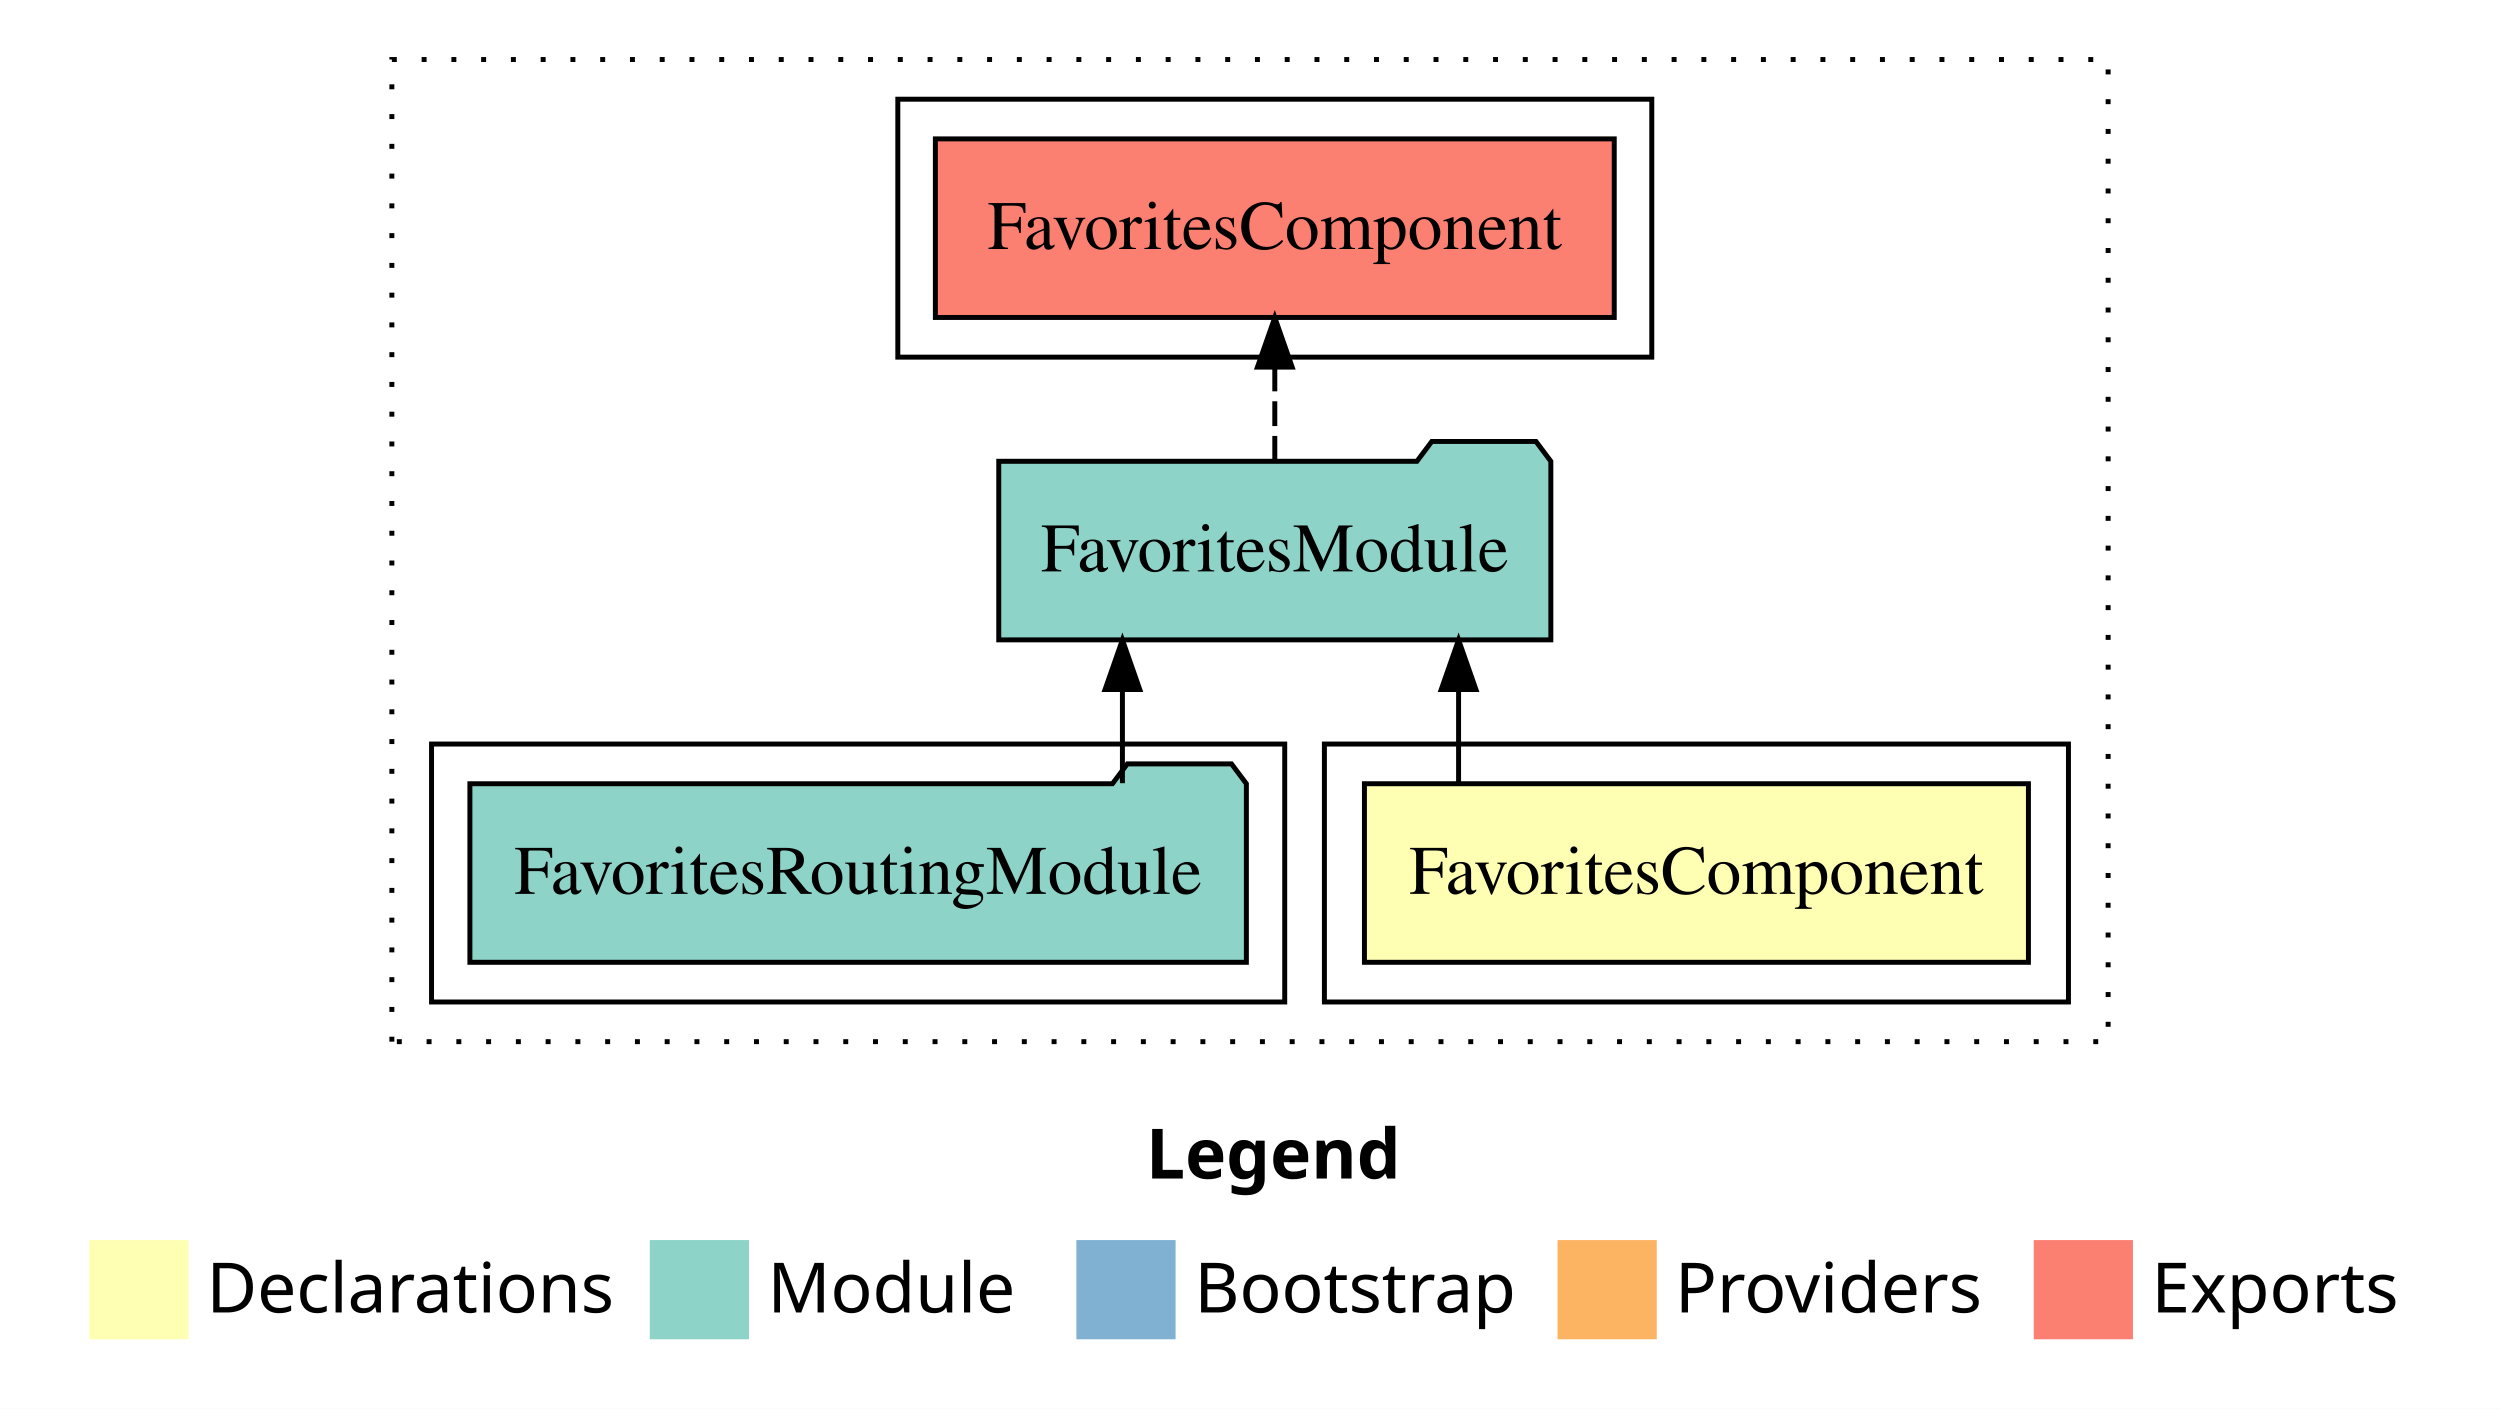
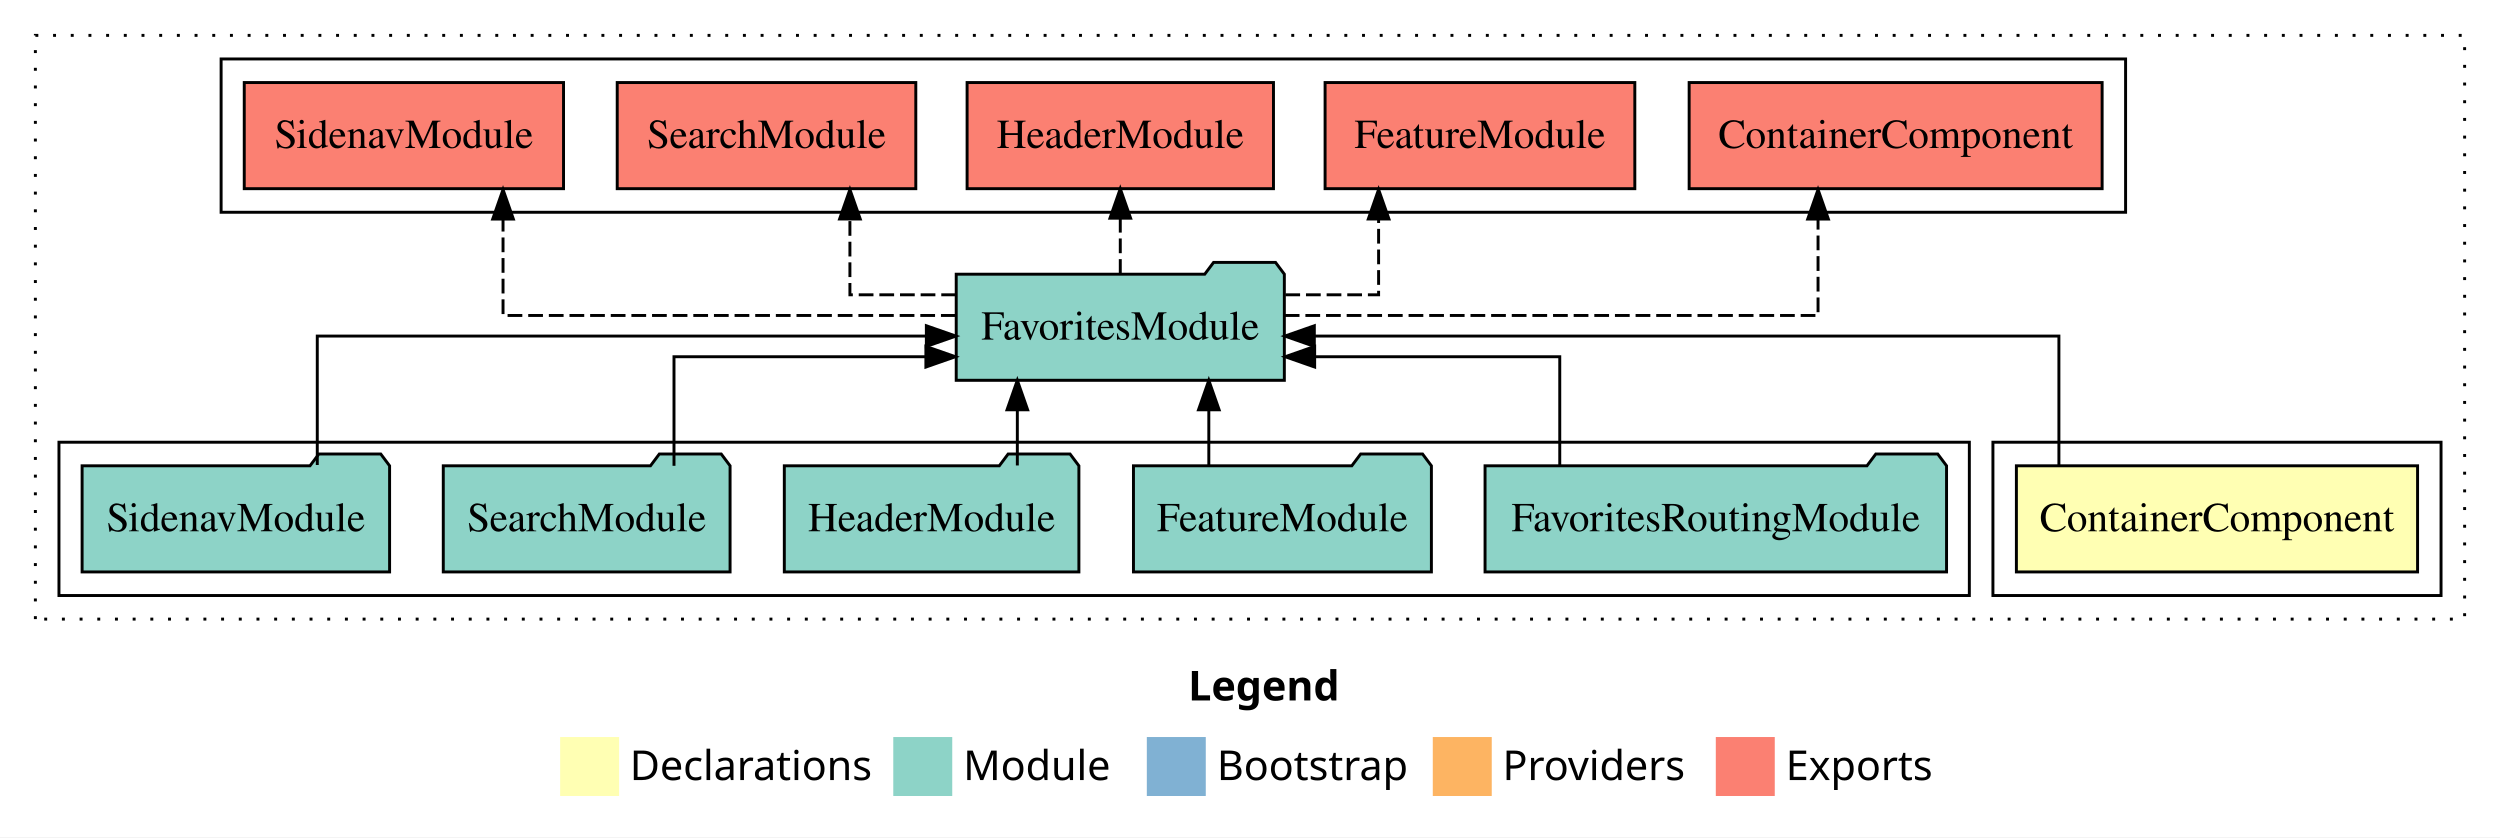
- <svg xmlns="http://www.w3.org/2000/svg" width="504pt" height="284pt" viewBox="0.00 0.00 504.00 284.00">
+ <svg xmlns="http://www.w3.org/2000/svg" width="848pt" height="284pt" viewBox="0.00 0.00 848.00 284.00">
  <g id="graph0" class="graph" transform="scale(1 1) rotate(0) translate(4 280)">
-     <polygon fill="white" stroke="transparent" points="-4,4 -4,-280 500,-280 500,4 -4,4" />
-     <text text-anchor="start" x="227.01" y="-42.4" font-family="sans-serif" font-weight="bold" font-size="14.00">Legend</text>
-     <polygon fill="#ffffb3" stroke="transparent" points="14,-10 14,-30 34,-30 34,-10 14,-10" />
-     <text text-anchor="start" x="37.63" y="-15.4" font-family="sans-serif" font-size="14.00">  Declarations</text>
-     <polygon fill="#8dd3c7" stroke="transparent" points="127,-10 127,-30 147,-30 147,-10 127,-10" />
-     <text text-anchor="start" x="150.73" y="-15.4" font-family="sans-serif" font-size="14.00">  Module</text>
-     <polygon fill="#80b1d3" stroke="transparent" points="213,-10 213,-30 233,-30 233,-10 213,-10" />
-     <text text-anchor="start" x="236.78" y="-15.4" font-family="sans-serif" font-size="14.00">  Bootstrap</text>
-     <polygon fill="#fdb462" stroke="transparent" points="310,-10 310,-30 330,-30 330,-10 310,-10" />
-     <text text-anchor="start" x="333.67" y="-15.4" font-family="sans-serif" font-size="14.00">  Providers</text>
-     <polygon fill="#fb8072" stroke="transparent" points="406,-10 406,-30 426,-30 426,-10 406,-10" />
-     <text text-anchor="start" x="429.73" y="-15.4" font-family="sans-serif" font-size="14.00">  Exports</text>
+     <polygon fill="white" stroke="transparent" points="-4,4 -4,-280 844,-280 844,4 -4,4" />
+     <text text-anchor="start" x="399.01" y="-42.4" font-family="sans-serif" font-weight="bold" font-size="14.00">Legend</text>
+     <polygon fill="#ffffb3" stroke="transparent" points="186,-10 186,-30 206,-30 206,-10 186,-10" />
+     <text text-anchor="start" x="209.63" y="-15.4" font-family="sans-serif" font-size="14.00">  Declarations</text>
+     <polygon fill="#8dd3c7" stroke="transparent" points="299,-10 299,-30 319,-30 319,-10 299,-10" />
+     <text text-anchor="start" x="322.73" y="-15.4" font-family="sans-serif" font-size="14.00">  Module</text>
+     <polygon fill="#80b1d3" stroke="transparent" points="385,-10 385,-30 405,-30 405,-10 385,-10" />
+     <text text-anchor="start" x="408.78" y="-15.4" font-family="sans-serif" font-size="14.00">  Bootstrap</text>
+     <polygon fill="#fdb462" stroke="transparent" points="482,-10 482,-30 502,-30 502,-10 482,-10" />
+     <text text-anchor="start" x="505.67" y="-15.4" font-family="sans-serif" font-size="14.00">  Providers</text>
+     <polygon fill="#fb8072" stroke="transparent" points="578,-10 578,-30 598,-30 598,-10 578,-10" />
+     <text text-anchor="start" x="601.73" y="-15.4" font-family="sans-serif" font-size="14.00">  Exports</text>
    <g id="clust1" class="cluster">
-       <polygon fill="none" stroke="black" stroke-dasharray="1,5" points="75,-70 75,-268 421,-268 421,-70 75,-70" />
+       <polygon fill="none" stroke="black" stroke-dasharray="1,5" points="8,-70 8,-268 832,-268 832,-70 8,-70" />
+     </g>
+     <g id="clust5" class="cluster">
+       <polygon fill="none" stroke="black" points="71,-208 71,-260 717,-260 717,-208 71,-208" />
    </g>
    <g id="clust2" class="cluster">
-       <polygon fill="none" stroke="black" points="263,-78 263,-130 413,-130 413,-78 263,-78" />
+       <polygon fill="none" stroke="black" points="672,-78 672,-130 824,-130 824,-78 672,-78" />
    </g>
    <g id="clust4" class="cluster">
-       <polygon fill="none" stroke="black" points="83,-78 83,-130 255,-130 255,-78 83,-78" />
-     </g>
-     <g id="clust5" class="cluster">
-       <polygon fill="none" stroke="black" points="177,-208 177,-260 329,-260 329,-208 177,-208" />
+       <polygon fill="none" stroke="black" points="16,-78 16,-130 664,-130 664,-78 16,-78" />
    </g>
    <g id="node1" class="node">
-       <polygon fill="#ffffb3" stroke="black" points="404.93,-122 271.07,-122 271.07,-86 404.93,-86 404.93,-122" />
-       <text text-anchor="middle" x="338" y="-99.8" font-family="Times,serif" font-size="14.00">FavoritesComponent</text>
+       <polygon fill="#ffffb3" stroke="black" points="816.04,-122 679.96,-122 679.96,-86 816.04,-86 816.04,-122" />
+       <text text-anchor="middle" x="748" y="-99.8" font-family="Times,serif" font-size="14.00">ContainerComponent</text>
    </g>
    <g id="node2" class="node">
-       <polygon fill="#8dd3c7" stroke="black" points="308.65,-187 305.65,-191 284.65,-191 281.65,-187 197.35,-187 197.35,-151 308.65,-151 308.65,-187" />
-       <text text-anchor="middle" x="253" y="-164.8" font-family="Times,serif" font-size="14.00">FavoritesModule</text>
+       <polygon fill="#8dd3c7" stroke="black" points="431.65,-187 428.65,-191 407.65,-191 404.65,-187 320.35,-187 320.35,-151 431.65,-151 431.65,-187" />
+       <text text-anchor="middle" x="376" y="-164.8" font-family="Times,serif" font-size="14.00">FavoritesModule</text>
    </g>
    <g id="edge1" class="edge">
-       <path fill="none" stroke="black" d="M290.05,-122.11C290.05,-122.11 290.05,-140.99 290.05,-140.99" />
-       <polygon fill="black" stroke="black" points="286.55,-140.99 290.05,-150.99 293.55,-140.99 286.55,-140.99" />
+       <path fill="none" stroke="black" d="M694.38,-122.27C694.38,-140.56 694.38,-166 694.38,-166 694.38,-166 441.82,-166 441.82,-166" />
+       <polygon fill="black" stroke="black" points="441.82,-162.5 431.82,-166 441.82,-169.5 441.82,-162.5" />
+     </g>
+     <g id="node8" class="node">
+       <polygon fill="#fb8072" stroke="black" points="709.04,-252 568.96,-252 568.96,-216 709.04,-216 709.04,-252" />
+       <text text-anchor="middle" x="639" y="-229.8" font-family="Times,serif" font-size="14.00">ContainerComponent </text>
+     </g>
+     <g id="edge7" class="edge">
+       <path fill="none" stroke="black" stroke-dasharray="5,2" d="M431.79,-173C501.76,-173 612.68,-173 612.68,-173 612.68,-173 612.68,-205.7 612.68,-205.7" />
+       <polygon fill="black" stroke="black" points="609.18,-205.7 612.68,-215.7 616.18,-205.7 609.18,-205.7" />
+     </g>
+     <g id="node9" class="node">
+       <polygon fill="#fb8072" stroke="black" points="550.53,-252 445.47,-252 445.47,-216 550.53,-216 550.53,-252" />
+       <text text-anchor="middle" x="498" y="-229.8" font-family="Times,serif" font-size="14.00">FeatureModule </text>
+     </g>
+     <g id="edge8" class="edge">
+       <path fill="none" stroke="black" stroke-dasharray="5,2" d="M431.99,-180C449.16,-180 463.62,-180 463.62,-180 463.62,-180 463.62,-205.72 463.62,-205.72" />
+       <polygon fill="black" stroke="black" points="460.13,-205.72 463.62,-215.72 467.13,-205.72 460.13,-205.72" />
+     </g>
+     <g id="node10" class="node">
+       <polygon fill="#fb8072" stroke="black" points="427.96,-252 324.04,-252 324.04,-216 427.96,-216 427.96,-252" />
+       <text text-anchor="middle" x="376" y="-229.8" font-family="Times,serif" font-size="14.00">HeaderModule </text>
+     </g>
+     <g id="edge9" class="edge">
+       <path fill="none" stroke="black" stroke-dasharray="5,2" d="M376,-187.11C376,-187.11 376,-205.99 376,-205.99" />
+       <polygon fill="black" stroke="black" points="372.5,-205.99 376,-215.99 379.5,-205.99 372.5,-205.99" />
+     </g>
+     <g id="node11" class="node">
+       <polygon fill="#fb8072" stroke="black" points="306.64,-252 205.36,-252 205.36,-216 306.64,-216 306.64,-252" />
+       <text text-anchor="middle" x="256" y="-229.8" font-family="Times,serif" font-size="14.00">SearchModule </text>
+     </g>
+     <g id="edge10" class="edge">
+       <path fill="none" stroke="black" stroke-dasharray="5,2" d="M320.28,-180C301.07,-180 284.29,-180 284.29,-180 284.29,-180 284.29,-205.72 284.29,-205.72" />
+       <polygon fill="black" stroke="black" points="280.79,-205.72 284.29,-215.72 287.79,-205.72 280.79,-205.72" />
+     </g>
+     <g id="node12" class="node">
+       <polygon fill="#fb8072" stroke="black" points="187.15,-252 78.85,-252 78.85,-216 187.15,-216 187.15,-252" />
+       <text text-anchor="middle" x="133" y="-229.8" font-family="Times,serif" font-size="14.00">SidenavModule </text>
+     </g>
+     <g id="edge11" class="edge">
+       <path fill="none" stroke="black" stroke-dasharray="5,2" d="M320.17,-173C258.14,-173 166.63,-173 166.63,-173 166.63,-173 166.63,-205.7 166.63,-205.7" />
+       <polygon fill="black" stroke="black" points="163.13,-205.7 166.63,-215.7 170.13,-205.7 163.13,-205.7" />
+     </g>
+     <g id="node3" class="node">
+       <polygon fill="#8dd3c7" stroke="black" points="656.27,-122 653.27,-126 632.27,-126 629.27,-122 499.73,-122 499.73,-86 656.27,-86 656.27,-122" />
+       <text text-anchor="middle" x="578" y="-99.8" font-family="Times,serif" font-size="14.00">FavoritesRoutingModule</text>
+     </g>
+     <g id="edge2" class="edge">
+       <path fill="none" stroke="black" d="M525.07,-122.01C525.07,-138.05 525.07,-159 525.07,-159 525.07,-159 441.93,-159 441.93,-159" />
+       <polygon fill="black" stroke="black" points="441.93,-155.5 431.93,-159 441.93,-162.5 441.93,-155.5" />
    </g>
    <g id="node4" class="node">
-       <polygon fill="#fb8072" stroke="black" points="321.43,-252 184.57,-252 184.57,-216 321.43,-216 321.43,-252" />
-       <text text-anchor="middle" x="253" y="-229.8" font-family="Times,serif" font-size="14.00">FavoritesComponent </text>
+       <polygon fill="#8dd3c7" stroke="black" points="481.53,-122 478.53,-126 457.53,-126 454.53,-122 380.47,-122 380.47,-86 481.53,-86 481.53,-122" />
+       <text text-anchor="middle" x="431" y="-99.8" font-family="Times,serif" font-size="14.00">FeatureModule</text>
    </g>
    <g id="edge3" class="edge">
-       <path fill="none" stroke="black" stroke-dasharray="5,2" d="M253,-187.11C253,-187.11 253,-205.99 253,-205.99" />
-       <polygon fill="black" stroke="black" points="249.5,-205.99 253,-215.99 256.5,-205.99 249.5,-205.99" />
+       <path fill="none" stroke="black" d="M406.03,-122.11C406.03,-122.11 406.03,-140.99 406.03,-140.99" />
+       <polygon fill="black" stroke="black" points="402.53,-140.99 406.03,-150.99 409.53,-140.99 402.53,-140.99" />
    </g>
-     <g id="node3" class="node">
-       <polygon fill="#8dd3c7" stroke="black" points="247.27,-122 244.27,-126 223.27,-126 220.27,-122 90.73,-122 90.73,-86 247.27,-86 247.27,-122" />
-       <text text-anchor="middle" x="169" y="-99.8" font-family="Times,serif" font-size="14.00">FavoritesRoutingModule</text>
+     <g id="node5" class="node">
+       <polygon fill="#8dd3c7" stroke="black" points="361.96,-122 358.96,-126 337.96,-126 334.96,-122 262.04,-122 262.04,-86 361.96,-86 361.96,-122" />
+       <text text-anchor="middle" x="312" y="-99.8" font-family="Times,serif" font-size="14.00">HeaderModule</text>
    </g>
-     <g id="edge2" class="edge">
-       <path fill="none" stroke="black" d="M222.28,-122.11C222.28,-122.11 222.28,-140.99 222.28,-140.99" />
-       <polygon fill="black" stroke="black" points="218.78,-140.99 222.28,-150.99 225.78,-140.99 218.78,-140.99" />
+     <g id="edge4" class="edge">
+       <path fill="none" stroke="black" d="M341.08,-122.11C341.08,-122.11 341.08,-140.99 341.08,-140.99" />
+       <polygon fill="black" stroke="black" points="337.58,-140.99 341.08,-150.99 344.58,-140.99 337.58,-140.99" />
+     </g>
+     <g id="node6" class="node">
+       <polygon fill="#8dd3c7" stroke="black" points="243.64,-122 240.64,-126 219.64,-126 216.64,-122 146.36,-122 146.36,-86 243.64,-86 243.64,-122" />
+       <text text-anchor="middle" x="195" y="-99.8" font-family="Times,serif" font-size="14.00">SearchModule</text>
+     </g>
+     <g id="edge5" class="edge">
+       <path fill="none" stroke="black" d="M224.62,-122.01C224.62,-138.05 224.62,-159 224.62,-159 224.62,-159 310.06,-159 310.06,-159" />
+       <polygon fill="black" stroke="black" points="310.06,-162.5 320.06,-159 310.06,-155.5 310.06,-162.5" />
+     </g>
+     <g id="node7" class="node">
+       <polygon fill="#8dd3c7" stroke="black" points="128.15,-122 125.15,-126 104.15,-126 101.15,-122 23.85,-122 23.85,-86 128.15,-86 128.15,-122" />
+       <text text-anchor="middle" x="76" y="-99.8" font-family="Times,serif" font-size="14.00">SidenavModule</text>
+     </g>
+     <g id="edge6" class="edge">
+       <path fill="none" stroke="black" d="M103.62,-122.27C103.62,-140.56 103.62,-166 103.62,-166 103.62,-166 310.22,-166 310.22,-166" />
+       <polygon fill="black" stroke="black" points="310.22,-169.5 320.22,-166 310.22,-162.5 310.22,-169.5" />
    </g>
  </g>
</svg>
